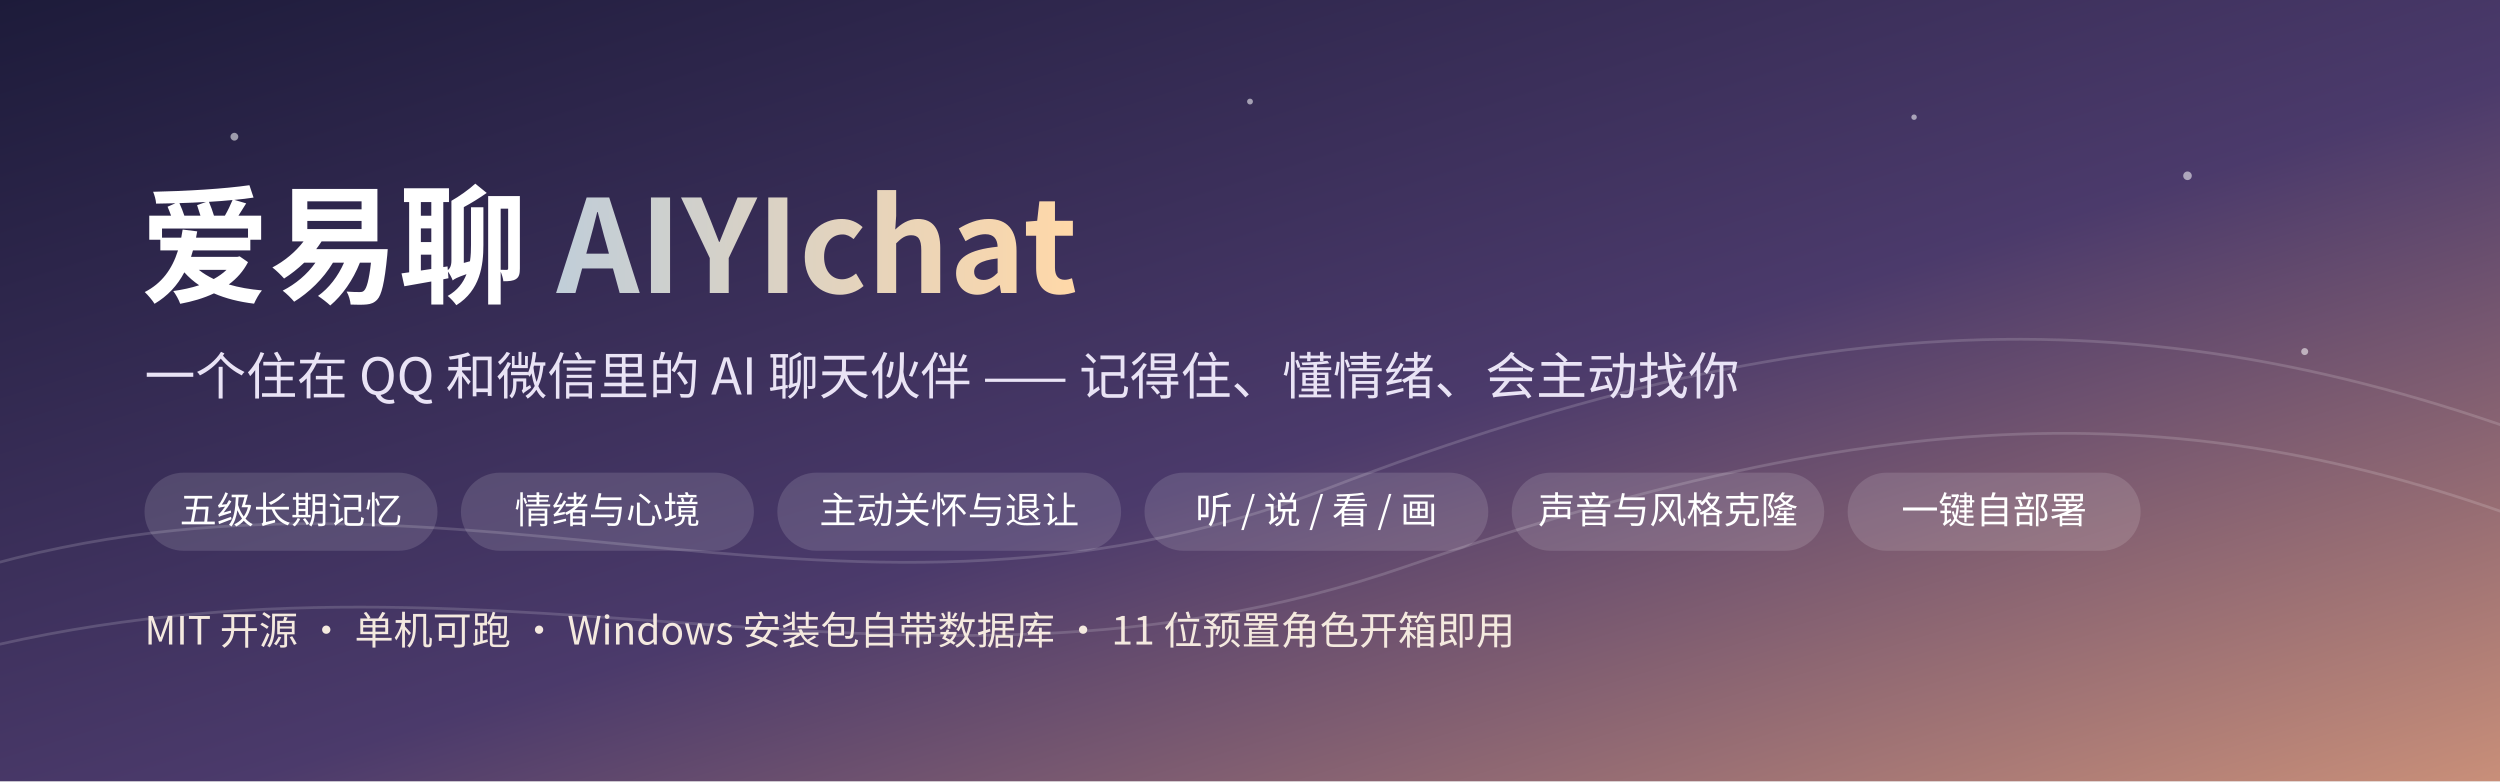
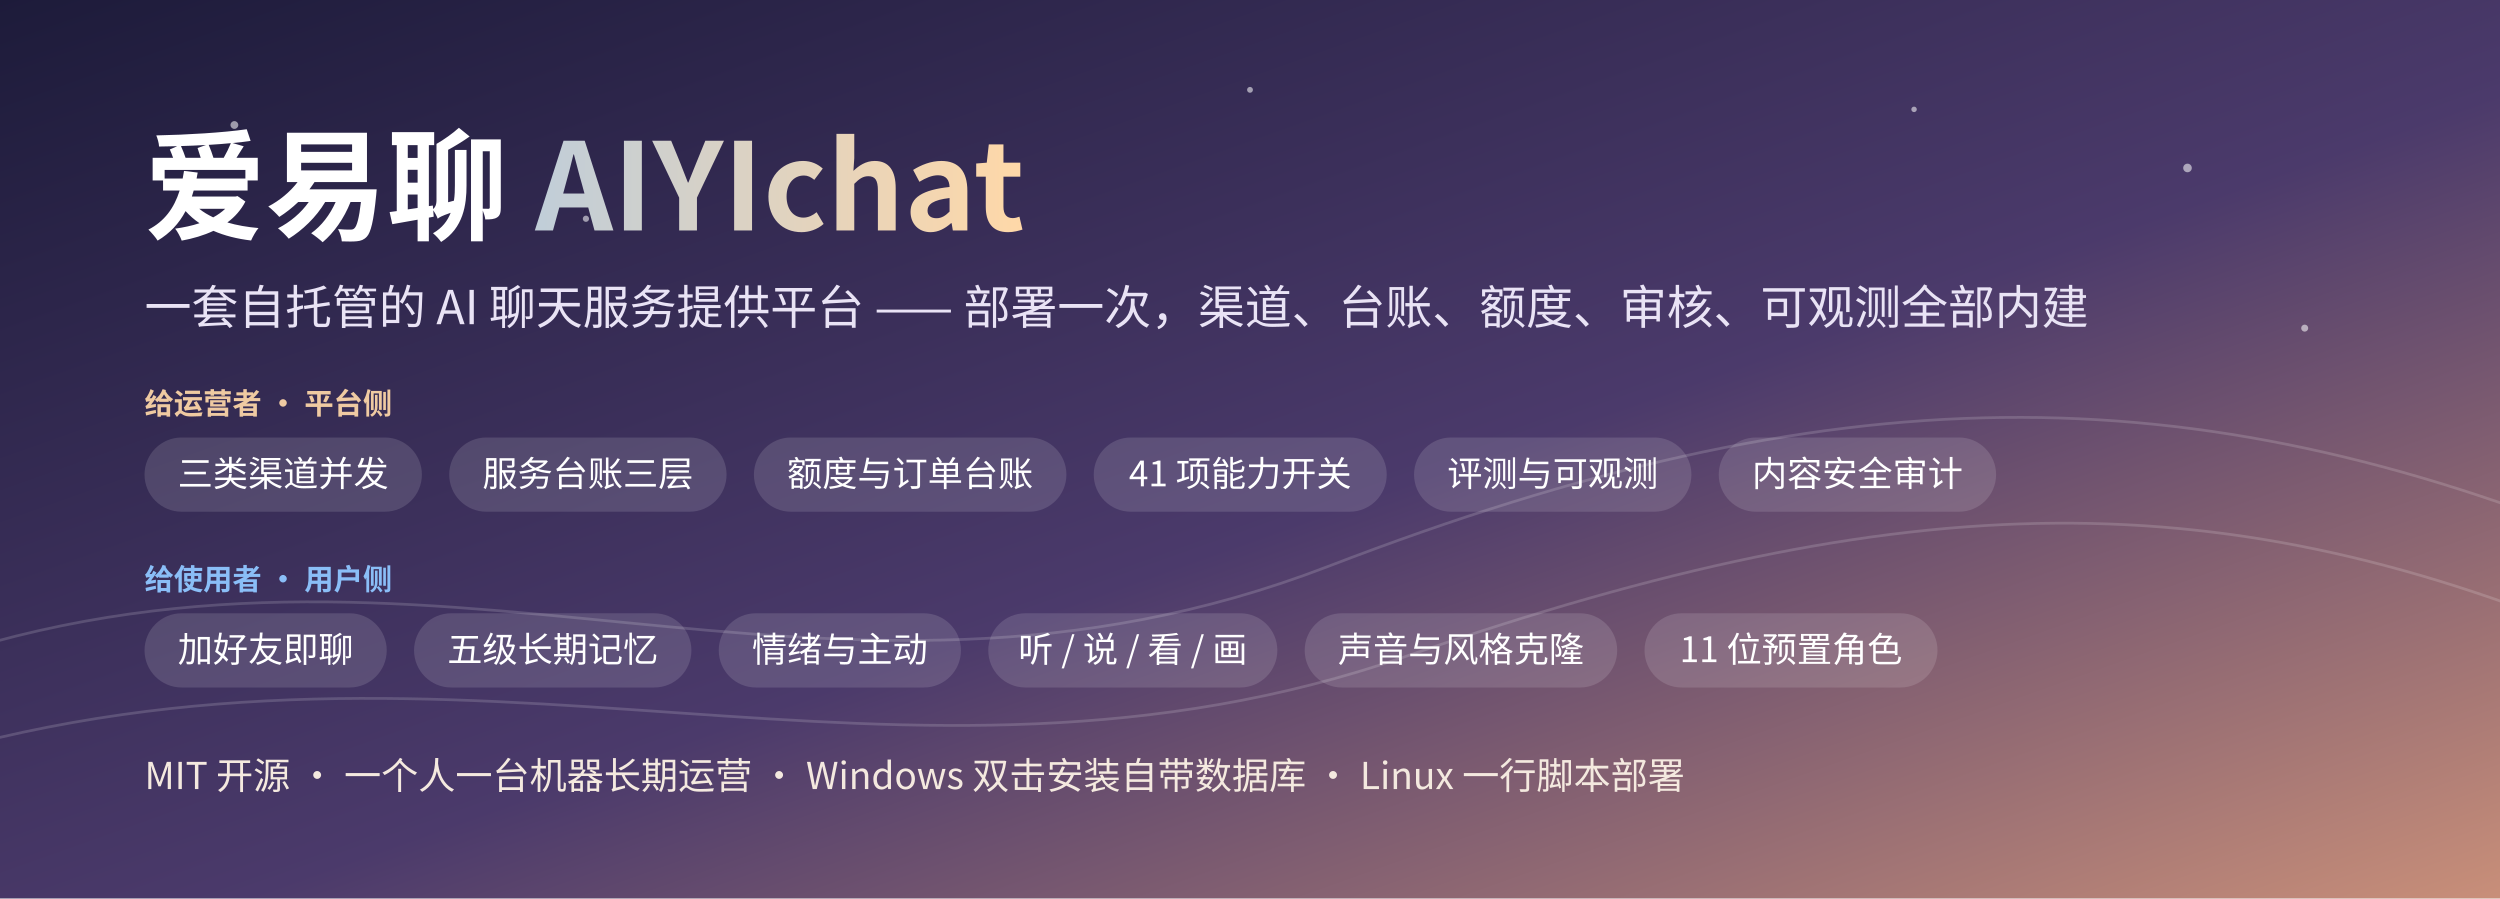
- <svg xmlns="http://www.w3.org/2000/svg" width="1280" height="400" viewBox="0 0 1280 400" role="img" aria-label="爱易聊 AIYIchat —— 住在 QQ 和微信里的 AI 聊天伙伴">
+ <svg xmlns="http://www.w3.org/2000/svg" width="1280" height="460" viewBox="0 0 1280 460" role="img" aria-label="爱易聊 AIYIchat —— 一套自托管的 AI 聊天服务提供平台，运营者内建渠道、台账、额度、审核与可观测，终端用户在 QQ 和微信里和 AI 伙伴聊天">
  <defs>
    <linearGradient id="bg" x1="0" y1="0" x2="1" y2="1">
      <stop offset="0%" stop-color="#1d1b3a" />
      <stop offset="55%" stop-color="#4b3a6b" />
      <stop offset="100%" stop-color="#c98f79" />
    </linearGradient>
    <linearGradient id="accent" x1="0" y1="0" x2="1" y2="0">
      <stop offset="0%" stop-color="#8ec5ff" />
      <stop offset="100%" stop-color="#ffd8a8" />
    </linearGradient>
  </defs>
-   <rect width="1280" height="400" fill="url(#bg)" />
+   <rect width="1280" height="460" fill="url(#bg)" />
  <g opacity="0.16" fill="none" stroke="#ffffff" stroke-width="1.4">
-     <path d="M-40 300 C 220 210, 420 350, 680 250 S 1120 150, 1340 240" />
-     <path d="M-40 340 C 240 260, 460 380, 720 290 S 1140 200, 1340 285" />
+     <path d="M-40 340 C 220 250, 420 390, 680 290 S 1120 190, 1340 280" />
+     <path d="M-40 388 C 240 306, 460 426, 720 336 S 1140 246, 1340 331" />
  </g>
  <g fill="#ffffff" opacity="0.55">
-     <circle cx="120" cy="70" r="2" />
-     <circle cx="300" cy="120" r="1.6" />
-     <circle cx="1120" cy="90" r="2.2" />
-     <circle cx="980" cy="60" r="1.4" />
-     <circle cx="1180" cy="180" r="1.8" />
-     <circle cx="640" cy="52" r="1.5" />
+     <circle cx="120" cy="64" r="2" />
+     <circle cx="300" cy="112" r="1.6" />
+     <circle cx="1120" cy="86" r="2.2" />
+     <circle cx="980" cy="56" r="1.4" />
+     <circle cx="1180" cy="168" r="1.8" />
+     <circle cx="640" cy="46" r="1.5" />
  </g>
  <g font-family="'PingFang SC','Microsoft YaHei','Hiragino Sans GB','Noto Sans CJK SC',sans-serif">
-     <text x="72" y="150" font-size="66" font-weight="700" fill="#ffffff">爱易聊 <tspan fill="url(#accent)">AIYIchat</tspan>
+     <text x="74" y="118" font-size="62" font-weight="700" fill="#ffffff">爱易聊 <tspan fill="url(#accent)">AIYIchat</tspan>
    </text>
-     <text x="74" y="202" font-size="26" fill="#e9e3f5">一个住在 QQ 和微信里的 AI 聊天伙伴 —— 记得住、懂情绪、会主动找你</text>
-     <g font-size="19" fill="#ffffff">
+     <text x="74" y="166" font-size="24" fill="#e9e3f5">一套自托管的 AI 聊天服务提供平台 —— 部署一次，渠道、台账、额度、审核、可观测全部内建</text>
+     <text x="74" y="212" font-size="15" font-weight="700" fill="#ffd8a8" opacity="0.92">给运营者 · 平台侧</text>
+     <g font-size="18" fill="#ffffff">
      <g>
-         <rect x="74" y="242" width="150" height="40" rx="20" fill="#ffffff" opacity="0.13" />
-         <text x="149" y="268" text-anchor="middle">五级长期记忆</text>
+         <rect x="74" y="224" width="142" height="38" rx="19" fill="#ffffff" opacity="0.13" />
+         <text x="145" y="249" text-anchor="middle">三类渠道并发</text>
      </g>
      <g>
-         <rect x="236" y="242" width="150" height="40" rx="20" fill="#ffffff" opacity="0.13" />
-         <text x="311" y="268" text-anchor="middle">情绪与心境</text>
+         <rect x="230" y="224" width="142" height="38" rx="19" fill="#ffffff" opacity="0.13" />
+         <text x="301" y="249" text-anchor="middle">服务台账三层</text>
      </g>
      <g>
-         <rect x="398" y="242" width="176" height="40" rx="20" fill="#ffffff" opacity="0.13" />
-         <text x="486" y="268" text-anchor="middle">主动关怀与退让</text>
+         <rect x="386" y="224" width="160" height="38" rx="19" fill="#ffffff" opacity="0.13" />
+         <text x="466" y="249" text-anchor="middle">额度与订单台账</text>
      </g>
      <g>
-         <rect x="586" y="242" width="176" height="40" rx="20" fill="#ffffff" opacity="0.13" />
-         <text x="674" y="268" text-anchor="middle">听 / 说 / 看 / 画</text>
+         <rect x="560" y="224" width="150" height="38" rx="19" fill="#ffffff" opacity="0.13" />
+         <text x="635" y="249" text-anchor="middle">41 项能力开关</text>
      </g>
      <g>
-         <rect x="774" y="242" width="160" height="40" rx="20" fill="#ffffff" opacity="0.13" />
-         <text x="854" y="268" text-anchor="middle">声音与风格克隆</text>
+         <rect x="724" y="224" width="142" height="38" rx="19" fill="#ffffff" opacity="0.13" />
+         <text x="795" y="249" text-anchor="middle">评测与可观测</text>
      </g>
      <g>
-         <rect x="946" y="242" width="150" height="40" rx="20" fill="#ffffff" opacity="0.13" />
-         <text x="1021" y="268" text-anchor="middle">一键自部署</text>
+         <rect x="880" y="224" width="142" height="38" rx="19" fill="#ffffff" opacity="0.13" />
+         <text x="951" y="249" text-anchor="middle">内容安全审计</text>
      </g>
    </g>
-     <text x="74" y="330" font-size="20" fill="#f4e9df">MIT 开源 · 单机可跑 · Windows 安装包自带数据库 · 11 位预置角色开箱即用</text>
+     <text x="74" y="302" font-size="15" font-weight="700" fill="#8ec5ff" opacity="0.95">给使用者 · 用户侧</text>
+     <g font-size="18" fill="#ffffff">
+       <g>
+         <rect x="74" y="314" width="124" height="38" rx="19" fill="#ffffff" opacity="0.13" />
+         <text x="136" y="339" text-anchor="middle">加好友即聊</text>
+       </g>
+       <g>
+         <rect x="212" y="314" width="142" height="38" rx="19" fill="#ffffff" opacity="0.13" />
+         <text x="283" y="339" text-anchor="middle">五级长期记忆</text>
+       </g>
+       <g>
+         <rect x="368" y="314" width="124" height="38" rx="19" fill="#ffffff" opacity="0.13" />
+         <text x="430" y="339" text-anchor="middle">情绪与主动</text>
+       </g>
+       <g>
+         <rect x="506" y="314" width="148" height="38" rx="19" fill="#ffffff" opacity="0.13" />
+         <text x="580" y="339" text-anchor="middle">听 / 说 / 看 / 画</text>
+       </g>
+       <g>
+         <rect x="668" y="314" width="160" height="38" rx="19" fill="#ffffff" opacity="0.13" />
+         <text x="748" y="339" text-anchor="middle">声音与风格克隆</text>
+       </g>
+       <g>
+         <rect x="842" y="314" width="150" height="38" rx="19" fill="#ffffff" opacity="0.13" />
+         <text x="917" y="339" text-anchor="middle">11 位预置角色</text>
+       </g>
+     </g>
+     <text x="74" y="404" font-size="19" fill="#f4e9df">MIT 开源 · 一个人一台机器长期运营 · Windows 双击安装自带数据库 · Linux 一行脚本部署</text>
  </g>
</svg>
